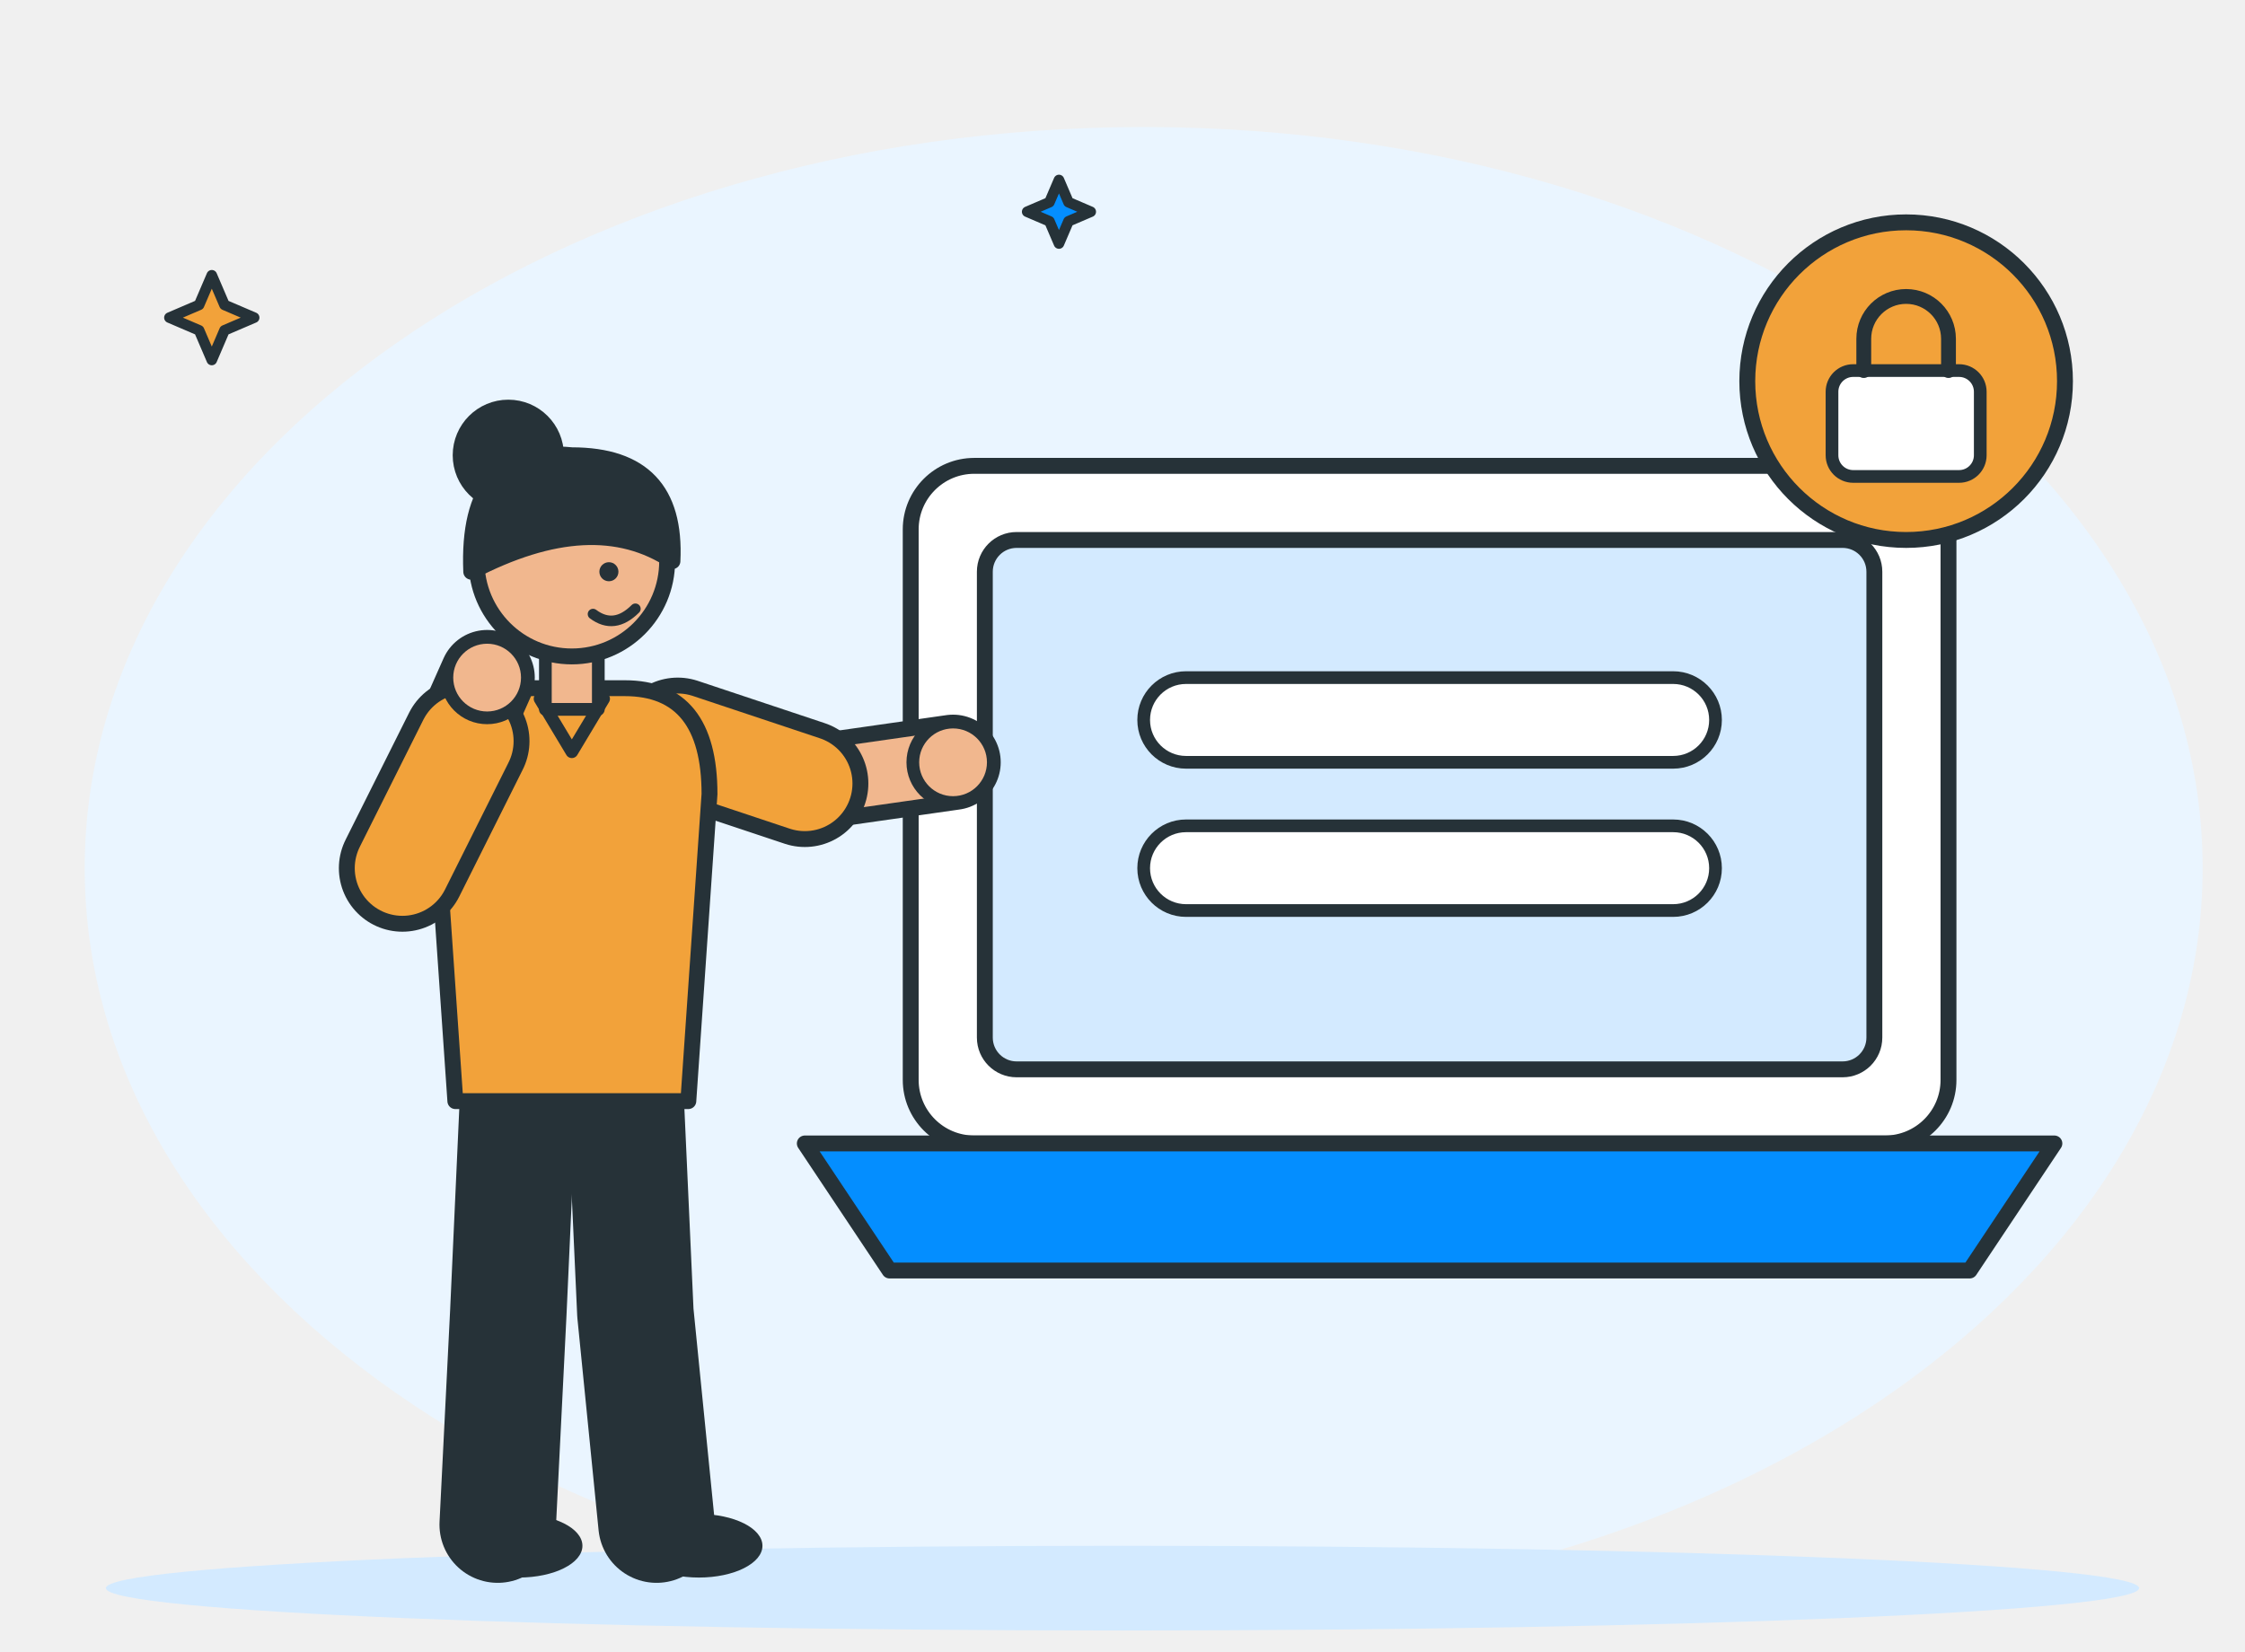
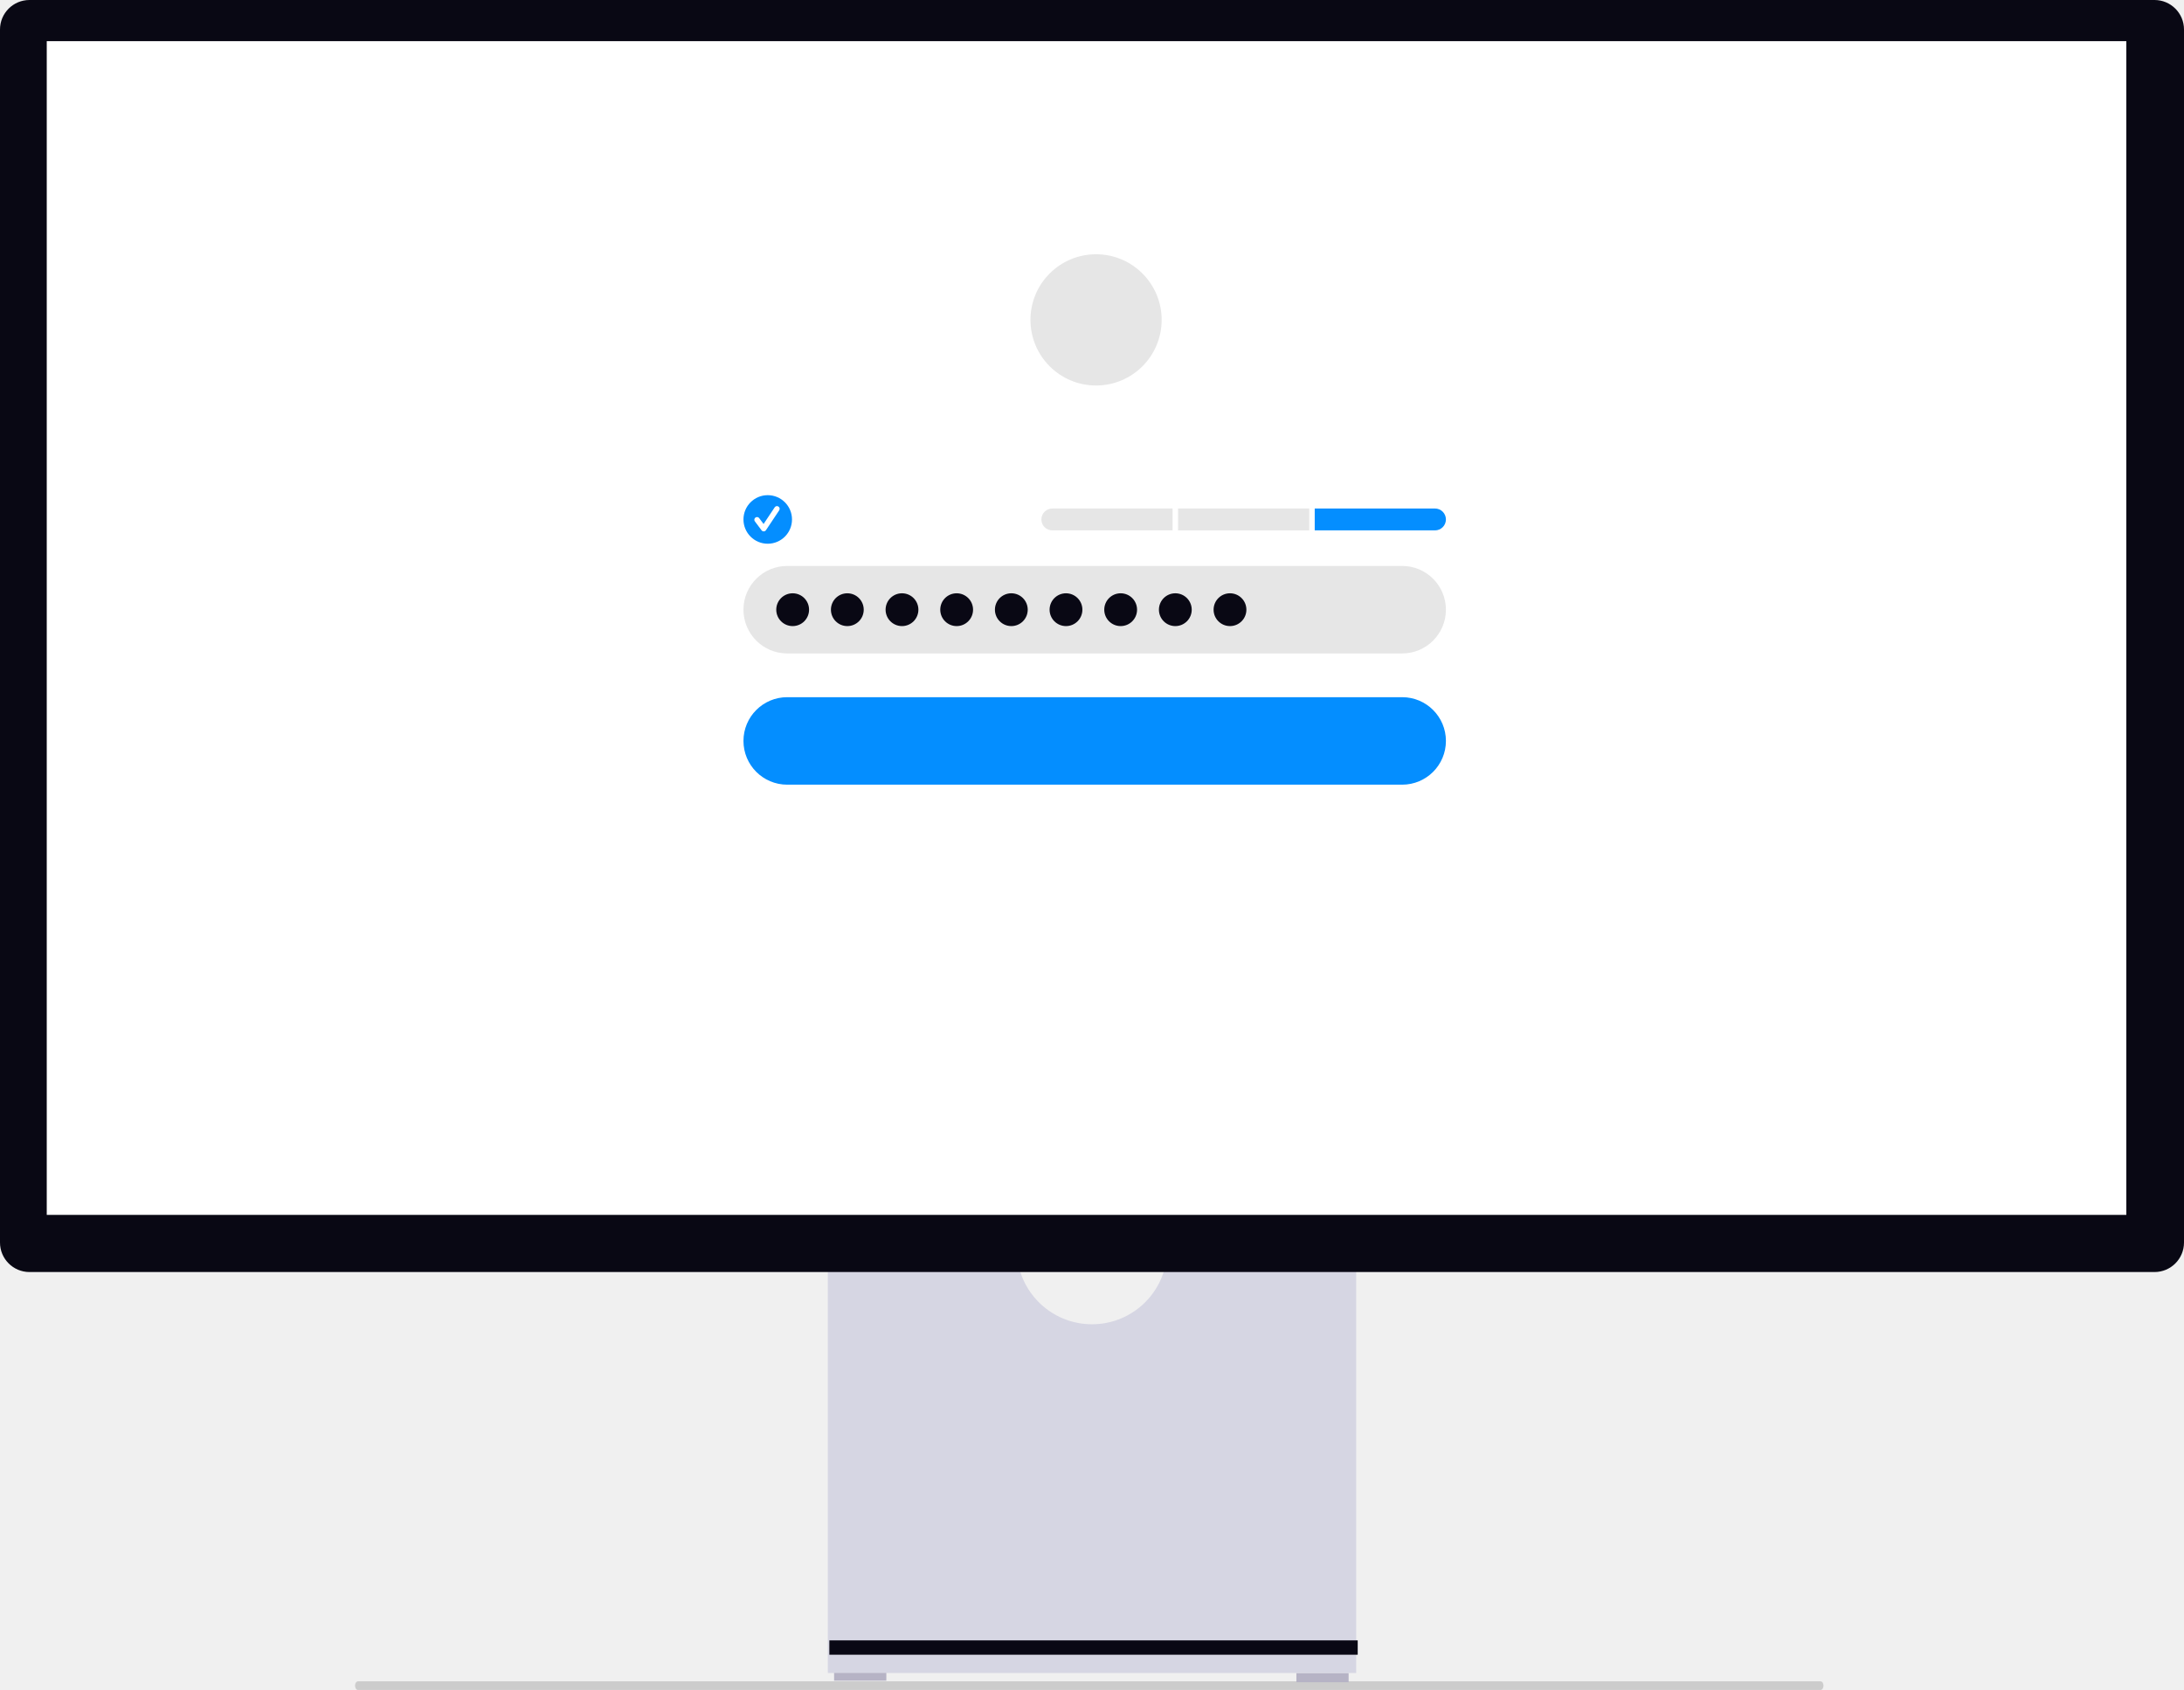
- <svg xmlns="http://www.w3.org/2000/svg" viewBox="16 10 212 156" fill="none">
-   <ellipse cx="124" cy="92" rx="100" ry="70" fill="#EAF5FF" />
-   <ellipse cx="122.0" cy="160" rx="96.0" ry="4" fill="#D3EAFF" />
-   <rect fill="#FFFFFF" stroke="#263238" stroke-width="1.5" stroke-linejoin="round" stroke-linecap="round" x="102" y="54" width="98" height="64" rx="6" />
-   <rect fill="#D3EAFF" stroke="#263238" stroke-width="1.5" stroke-linejoin="round" stroke-linecap="round" x="109" y="61" width="84" height="50" rx="3" />
-   <path fill="#048EFF" stroke="#263238" stroke-width="1.5" stroke-linejoin="round" stroke-linecap="round" d="M92,118 h118 l-8,12 h-102 z" />
-   <rect fill="#FFFFFF" stroke="#263238" stroke-width="1.2" stroke-linejoin="round" stroke-linecap="round" x="124" y="74" width="54" height="8" rx="4" />
-   <rect fill="#FFFFFF" stroke="#263238" stroke-width="1.2" stroke-linejoin="round" stroke-linecap="round" x="124" y="88" width="54" height="8" rx="4" />
-   <circle fill="#F2A23A" stroke="#263238" stroke-width="1.5" stroke-linejoin="round" stroke-linecap="round" cx="196" cy="46" r="15" />
-   <rect fill="#FFFFFF" stroke="#263238" stroke-width="1.2" stroke-linejoin="round" stroke-linecap="round" x="189" y="45" width="14" height="10" rx="2" />
-   <path fill="none" stroke="#263238" stroke-width="1.4" stroke-linejoin="round" stroke-linecap="round" d="M192,45 v-3 a4,4 0 0 1 8,0 v3" />
-   <path d="M65,112 L64,134 L63,154" fill="none" stroke="#263238" stroke-width="11" stroke-linecap="round" stroke-linejoin="round" />
-   <path d="M65,112 L64,134 L63,154" fill="none" stroke="#263238" stroke-width="8" stroke-linecap="round" stroke-linejoin="round" />
-   <path d="M75,112 L76,134 L78,154" fill="none" stroke="#263238" stroke-width="11" stroke-linecap="round" stroke-linejoin="round" />
-   <path d="M75,112 L76,134 L78,154" fill="none" stroke="#263238" stroke-width="8" stroke-linecap="round" stroke-linejoin="round" />
-   <ellipse cx="65" cy="156" rx="6" ry="3" fill="#263238" />
-   <ellipse cx="82" cy="156" rx="6" ry="3" fill="#263238" />
-   <path d="M92,84 L106,82" fill="none" stroke="#263238" stroke-width="9" stroke-linecap="round" stroke-linejoin="round" />
-   <path d="M92,84 L106,82" fill="none" stroke="#F1B78E" stroke-width="6" stroke-linecap="round" stroke-linejoin="round" />
-   <path d="M80,80 L92,84" fill="none" stroke="#263238" stroke-width="12" stroke-linecap="round" stroke-linejoin="round" />
-   <path d="M80,80 L92,84" fill="none" stroke="#F2A23A" stroke-width="9" stroke-linecap="round" stroke-linejoin="round" />
-   <circle fill="#F1B78E" stroke="#263238" stroke-width="1.2" stroke-linejoin="round" stroke-linecap="round" cx="106" cy="82" r="3.8" />
-   <path fill="#F2A23A" stroke="#263238" stroke-width="1.5" stroke-linejoin="round" stroke-linecap="round" d="M57,85 Q57,75 65,75 L75,75 Q83,75 83,85 L81,114 L59,114 Z" />
-   <path fill="none" stroke="#263238" stroke-width="1.2" stroke-linejoin="round" stroke-linecap="round" d="M67,76 L70,81 L73,76" />
-   <rect fill="#F1B78E" stroke="#263238" stroke-width="1.2" stroke-linejoin="round" stroke-linecap="round" x="67.5" y="70" width="5" height="7" rx="0" />
-   <circle fill="#F1B78E" stroke="#263238" stroke-width="1.5" stroke-linejoin="round" stroke-linecap="round" cx="70" cy="63" r="9" />
-   <circle fill="#263238" stroke="#263238" stroke-width="1.5" stroke-linejoin="round" stroke-linecap="round" cx="64" cy="53" r="4.5" />
-   <path fill="#263238" stroke="#263238" stroke-width="1.5" stroke-linejoin="round" stroke-linecap="round" d="M60.5,64 Q60,52 70,53 Q80,53 79.5,63 Q72,58 60.5,64 Z" />
-   <circle fill="#263238" stroke="none" stroke-linejoin="round" stroke-linecap="round" cx="73.5" cy="64" r="0.9" />
-   <path fill="none" stroke="#263238" stroke-width="1" stroke-linejoin="round" stroke-linecap="round" d="M72,68 Q74,69.5 76,67.5" />
-   <path d="M54,92 L62,74" fill="none" stroke="#263238" stroke-width="9" stroke-linecap="round" stroke-linejoin="round" />
-   <path d="M54,92 L62,74" fill="none" stroke="#F1B78E" stroke-width="6" stroke-linecap="round" stroke-linejoin="round" />
-   <path d="M60,80 L54,92" fill="none" stroke="#263238" stroke-width="12" stroke-linecap="round" stroke-linejoin="round" />
-   <path d="M60,80 L54,92" fill="none" stroke="#F2A23A" stroke-width="9" stroke-linecap="round" stroke-linejoin="round" />
-   <circle fill="#F1B78E" stroke="#263238" stroke-width="1.2" stroke-linejoin="round" stroke-linecap="round" cx="62" cy="74" r="3.8" />
-   <path fill="#F2A23A" stroke="#263238" stroke-width="1" stroke-linejoin="round" stroke-linecap="round" d="M36,36 L37.2,38.8 L40,40 L37.2,41.2 L36,44 L34.8,41.2 L32,40 L34.8,38.8 Z" />
-   <path fill="#048EFF" stroke="#263238" stroke-width="1" stroke-linejoin="round" stroke-linecap="round" d="M116,27 L116.9,29.1 L119,30 L116.9,30.9 L116,33 L115.1,30.9 L113,30 L115.1,29.1 Z" />
+ <svg xmlns="http://www.w3.org/2000/svg" width="799.031" height="618.112" viewBox="0 0 799.031 618.112" role="img" artist="Katerina Limpitsouni" source="https://undraw.co/">
+   <g transform="translate(-560 -231.001)">
+     <path d="M15.18,488.763c0,.872.478,1.573,1.073,1.573h535.1c.6,0,1.073-.7,1.073-1.573s-.478-1.573-1.073-1.573H16.253C15.658,487.191,15.18,487.891,15.18,488.763Z" transform="translate(674.711 358.776)" fill="#ccc" />
+     <rect width="19.105" height="3.371" transform="translate(865.162 842.354)" fill="#b6b3c5" />
+     <rect width="19.105" height="3.371" transform="translate(1034.295 842.918)" fill="#b6b3c5" />
+     <path d="M352.955,370.945a27.529,27.529,0,0,1-54.321,0H229.146V521.536h193.3V370.945Z" transform="translate(633.721 321.378)" fill="#d6d6e3" />
+     <rect width="193.296" height="5.242" transform="translate(863.43 830.984)" fill="#090814" />
+     <path d="M788.255,487.17H10.776A10.788,10.788,0,0,1,0,476.394V32.688A10.788,10.788,0,0,1,10.776,21.911H788.255a10.789,10.789,0,0,1,10.776,10.776V476.394a10.789,10.789,0,0,1-10.776,10.776Z" transform="translate(560 209.09)" fill="#090814" />
+     <rect width="760.822" height="429.297" transform="translate(577.104 246.057)" fill="#fff" />
+     <rect width="257" height="32" rx="16" transform="translate(832 486)" fill="#048EFF" />
+     <g transform="translate(14 -27)">
+       <rect width="257" height="32" rx="16" transform="translate(818 465)" fill="#e6e6e6" />
+       <circle cx="6" cy="6" r="6" transform="translate(830 475)" fill="#090814" />
+       <circle cx="6" cy="6" r="6" transform="translate(850 475)" fill="#090814" />
+       <circle cx="6" cy="6" r="6" transform="translate(870 475)" fill="#090814" />
+       <circle cx="6" cy="6" r="6" transform="translate(890 475)" fill="#090814" />
+       <circle cx="6" cy="6" r="6" transform="translate(910 475)" fill="#090814" />
+       <circle cx="6" cy="6" r="6" transform="translate(930 475)" fill="#090814" />
+       <circle cx="6" cy="6" r="6" transform="translate(950 475)" fill="#090814" />
+       <circle cx="6" cy="6" r="6" transform="translate(970 475)" fill="#090814" />
+       <circle cx="6" cy="6" r="6" transform="translate(990 475)" fill="#090814" />
+     </g>
+     <circle cx="24" cy="24" r="24" transform="translate(937 324)" fill="#e6e6e6" />
+     <g transform="translate(14 2.113)">
+       <g transform="translate(0 50.88)">
+         <rect width="48" height="8" transform="translate(977 364)" fill="#e6e6e6" />
+         <path d="M0,0H44a4,4,0,0,1,4,4V4a4,4,0,0,1-4,4H0A0,0,0,0,1,0,8V0A0,0,0,0,1,0,0Z" transform="translate(1027 364)" fill="#048EFF" />
+         <path d="M4,0H48a0,0,0,0,1,0,0V8a0,0,0,0,1,0,0H4A4,4,0,0,1,0,4V4A4,4,0,0,1,4,0Z" transform="translate(927 364)" fill="#e6e6e6" />
+       </g>
+       <g transform="translate(-84 -112)">
+         <ellipse cx="8.88" cy="8.88" rx="8.88" ry="8.88" transform="translate(902 522)" fill="#048EFF" />
+         <path d="M296.891,358.937a.987.987,0,0,1-.79-.4l-2.423-3.23a.988.988,0,1,1,1.58-1.185l1.585,2.113,4.071-6.106a.988.988,0,0,1,1.644,1.1l-4.845,7.268a.988.988,0,0,1-.794.44Z" transform="translate(612.52 176.307)" fill="#fff" />
+       </g>
+     </g>
+   </g>
</svg>
